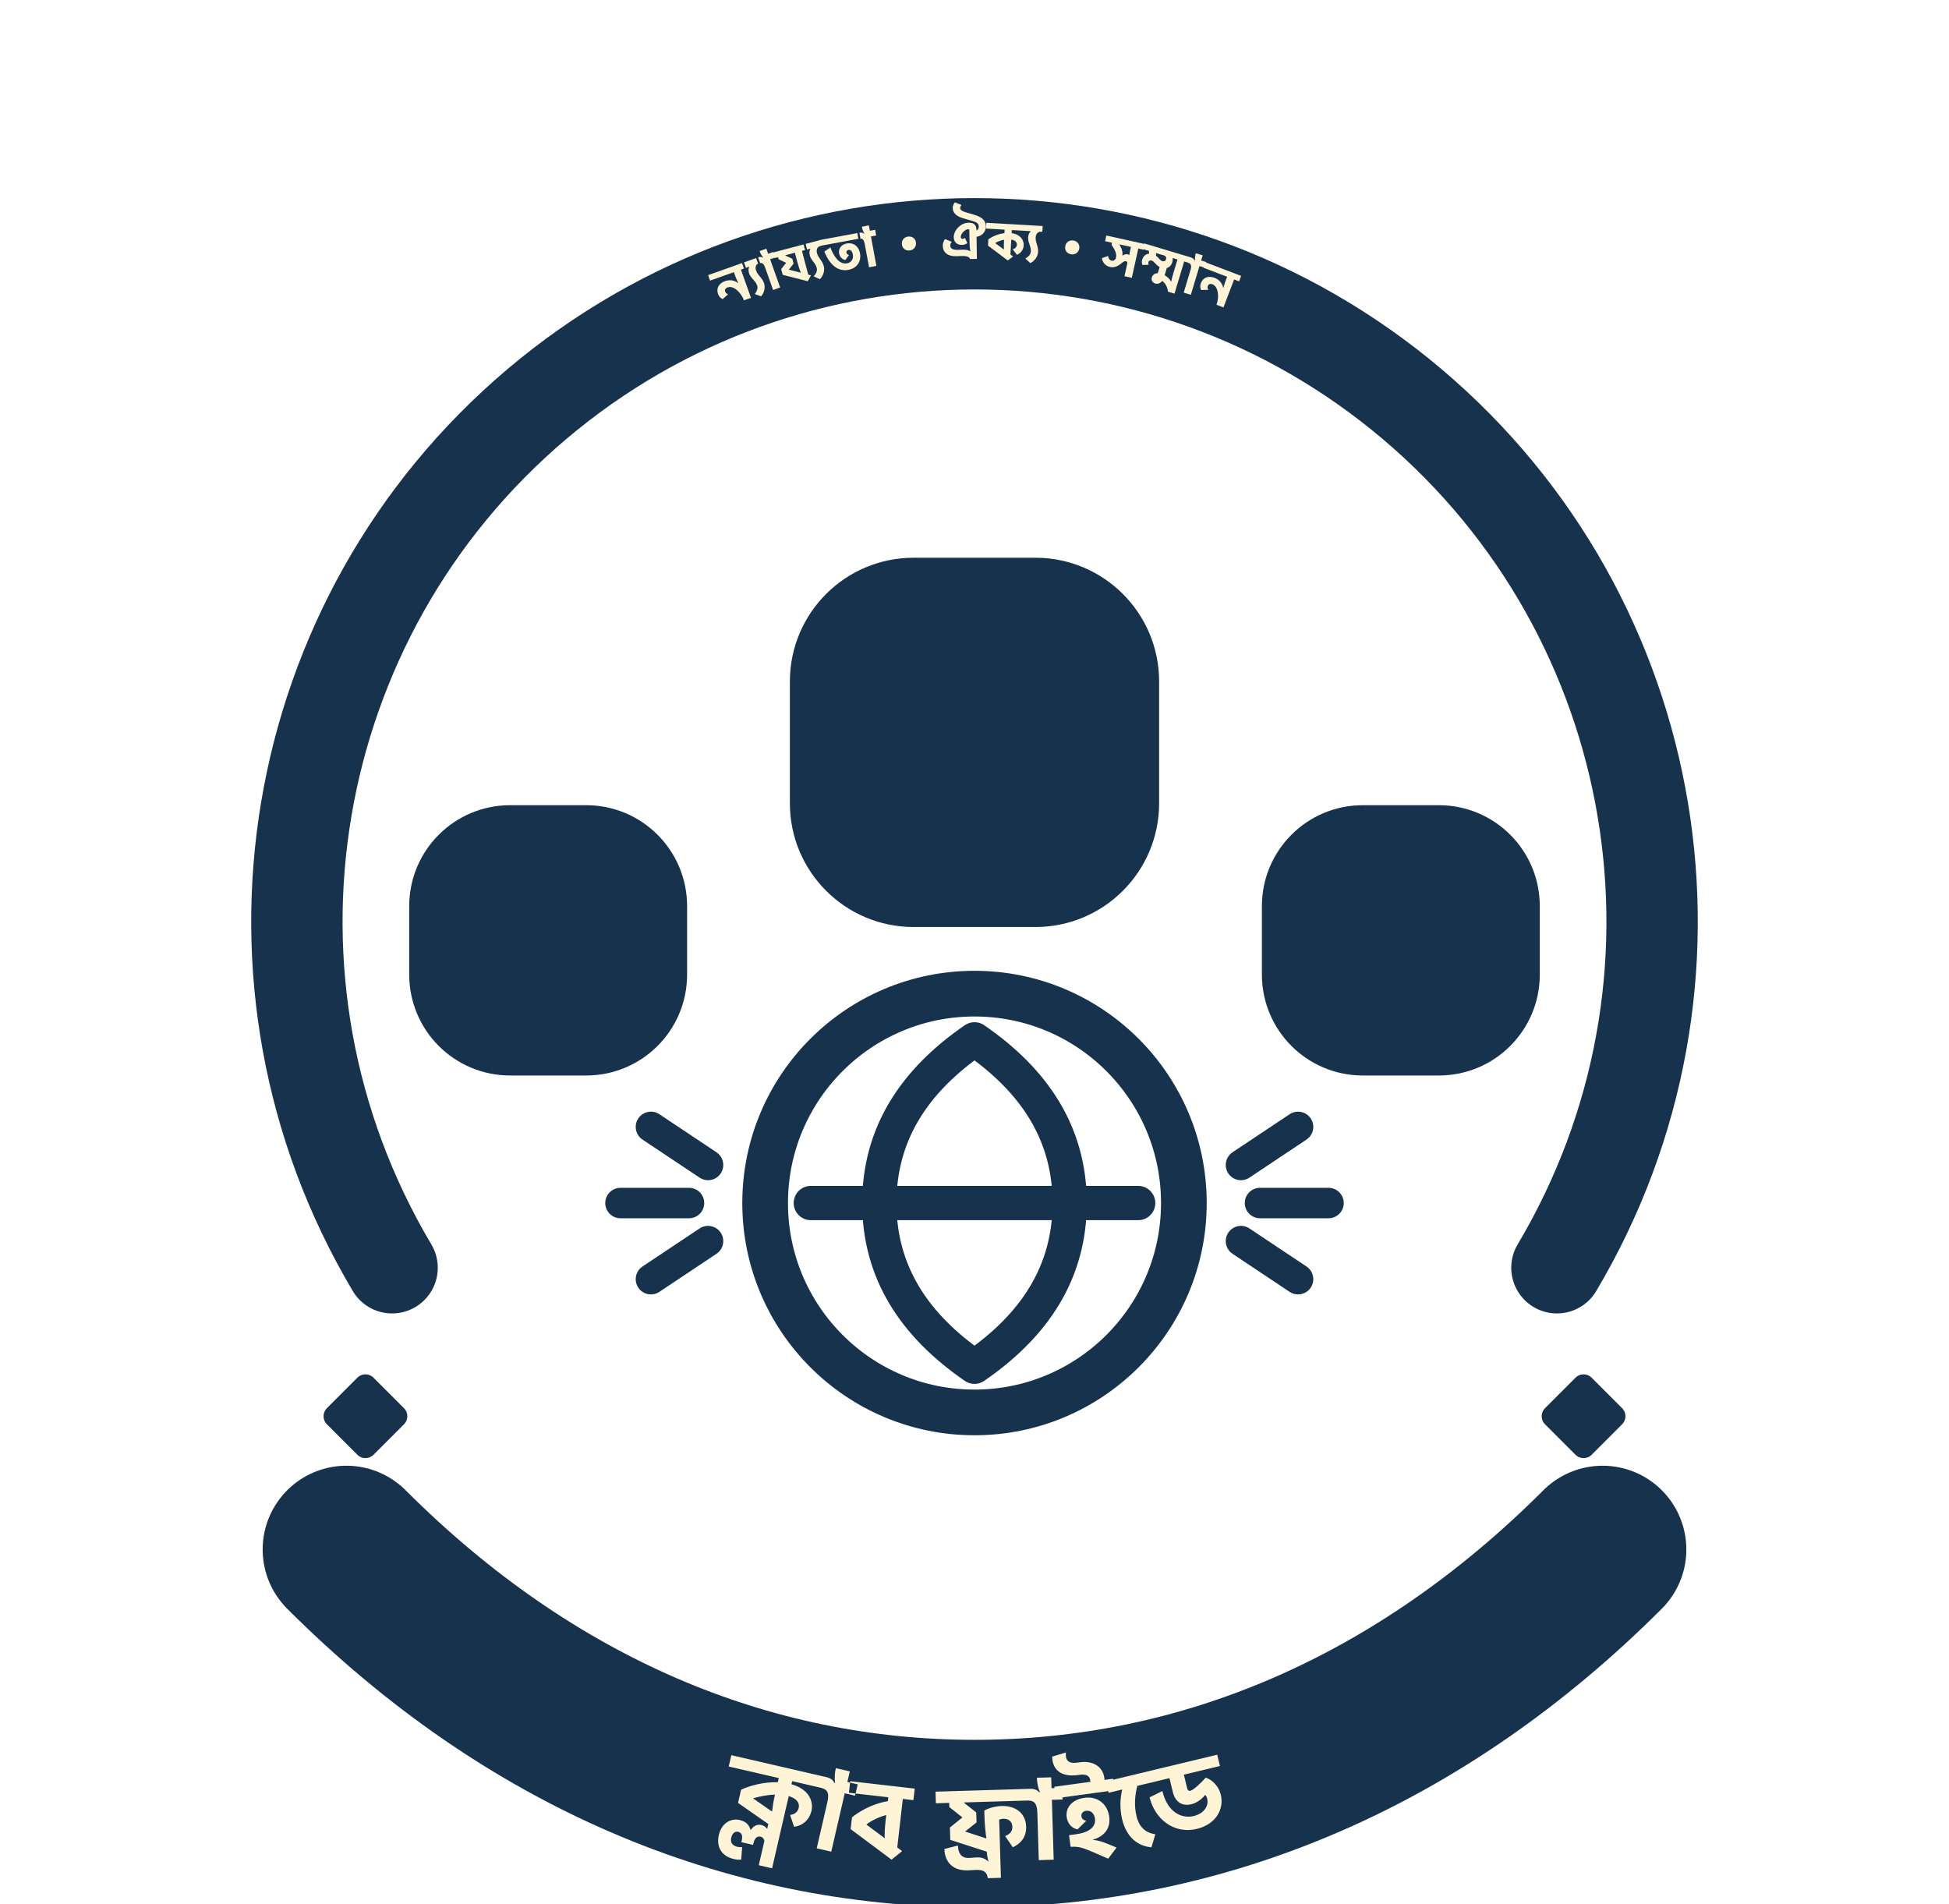
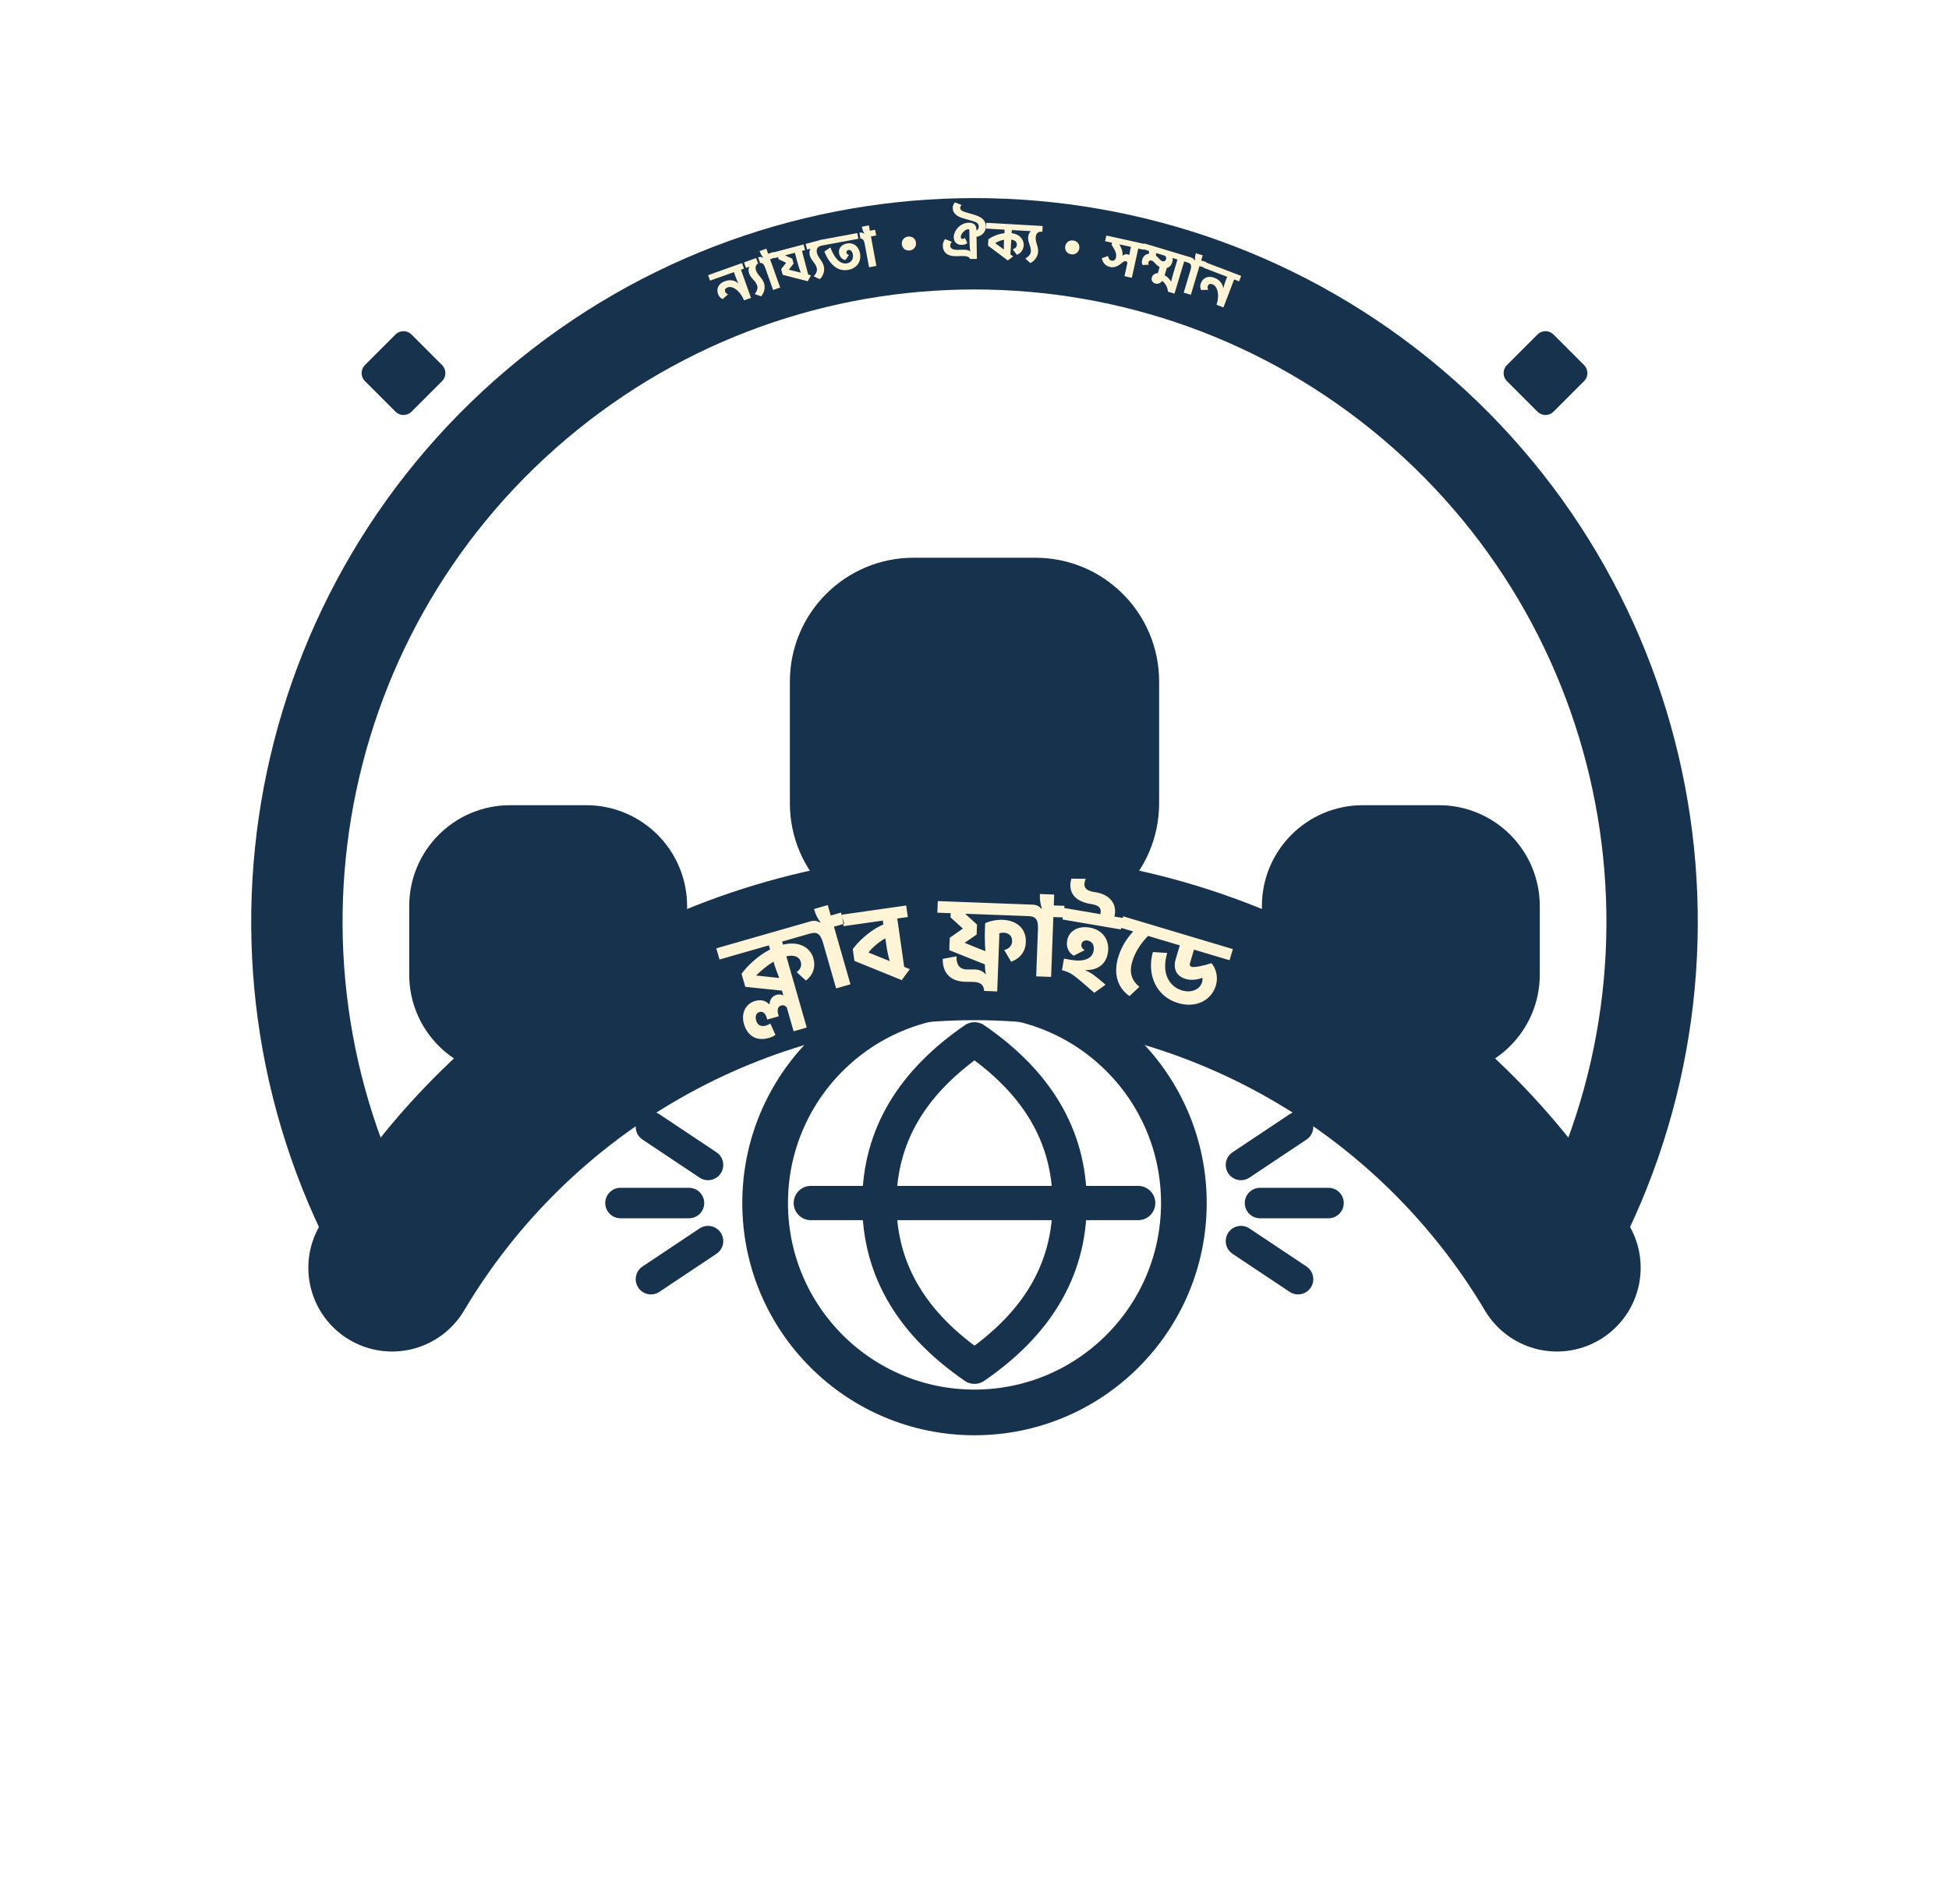
<svg xmlns="http://www.w3.org/2000/svg" viewBox="0 0 512 500" role="img" aria-labelledby="title desc" version="1.1" id="svg15">
  <g stroke="#17324D" stroke-width="13" stroke-linecap="round" stroke-linejoin="round" id="g8">
    <path fill="none" stroke="#17324D" d="M103 333a178 178 0 1 1 306 0" id="path1" />
    <g id="younger-member" aria-label="younger-member">
      <rect x="114" y="218" width="60" height="58" rx="20" fill="#17324D" stroke="#17324D" id="rect1" />
      <circle cx="144" cy="247" r="7" fill="none" stroke="none" id="circle1" />
    </g>
    <g id="adult-member" aria-label="adult-member">
      <rect x="214" y="153" width="84" height="84" rx="26" fill="#17324D" stroke="#17324D" id="rect2" />
      <circle cx="256" cy="195" r="9" fill="none" stroke="none" id="circle2" />
    </g>
    <g id="older-member" aria-label="older-member">
      <rect x="338" y="218" width="60" height="58" rx="20" fill="#17324D" stroke="#17324D" id="rect3" />
      <circle cx="368" cy="247" r="7" fill="none" stroke="none" id="circle3" />
    </g>
    <circle cx="256" cy="316" r="55" fill="none" stroke="#17324D" stroke-width="12" id="circle4" />
    <path fill="none" stroke="#17324D" stroke-width="9" d="M256 273c-16 11-25 25-25 43s9 32 25 43m0-86c16 11 25 25 25 43s-9 32-25 43m-43-43h86" id="path4" />
    <path fill="none" stroke="#17324D" stroke-width="8" d="M181 316h-18M186 306l-15-10M186 326l-15 10M331 316h18M326 306l15-10M326 326l15 10" id="path5" />
-     <path fill="none" stroke="#17324D" d="M91 407c48 48 105 72 165 72s117-24 165-72" id="path6" />
-     <path fill="#17324D" stroke="#17324D" stroke-width="6" d="m96 364 8 8-8 8-8-8z" id="path7" />
-     <path fill="#17324D" stroke="#17324D" stroke-width="6" d="m416 364 8 8-8 8-8-8z" id="path8" />
+     <path fill="none" stroke="#17324D" d="M103 333a178 178 0 0 1 306 0" id="path6" />
+     <path fill="#17324D" stroke="#17324D" stroke-width="6" d="m106 90 8 8-8 8-8-8z" id="path7" />
+     <path fill="#17324D" stroke="#17324D" stroke-width="6" d="m406 90 8 8-8 8-8-8z" id="path8" />
  </g>
  <defs id="defs8">
    <path id="motto-arc" d="M103 333a178 178 0 1 1 306 0" />
-     <path id="name-arc" d="M91 407c48 48 105 72 165 72s117-24 165-72" />
+     <path id="name-arc" d="M103 333a178 178 0 0 1 306 0" />
  </defs>
  <path d="M103 333a178 178 0 1 1 306 0" fill="none" stroke="#17324D" stroke-width="24" stroke-linecap="round" id="path9" />
-   <path d="M91 407c48 48 105 72 165 72s117-24 165-72" fill="none" stroke="#17324D" stroke-width="44" stroke-linecap="round" id="path10" />
+   <path d="M103 333a178 178 0 0 1 306 0" fill="none" stroke="#17324D" stroke-width="44" stroke-linecap="round" id="path10" />
  <g font-family="Kohinoor Bangla, Bangla Sangam MN, sans-serif" text-anchor="middle" id="g15">
    <g id="text14" style="font-weight:700;font-size:14px;letter-spacing:0" aria-label="ন্যায্যতা•ঐক্য•সম্মান">
      <path style="fill:#fff4d6" d="m 191.265,77.288 c -0.329,-0.091 -0.631,-0.311 -0.767,-0.693 -0.188,-0.528 0.106,-0.914 0.66,-1.111 1.583,-0.563 3.576,1.448 4.246,3.334 l 0.028,0.079 1.847,-0.657 -2.636,-7.413 1.319,-0.469 -0.511,-1.438 -9.432,3.353 0.511,1.438 6.266,-2.228 0.366,1.029 c 0.249,0.699 0.541,1.353 0.78,1.818 l -0.048,0.032 c -0.994,-0.791 -2.224,-0.948 -3.438,-0.516 -1.557,0.553 -2.381,1.827 -1.823,3.397 0.249,0.699 0.709,1.115 1.226,1.317 z m 5.529,-7.226 -1.359,0.483 -0.511,-1.438 4.234,-1.506 0.511,1.438 -0.383,0.136 c -0.646,0.23 -1,0.95 -0.662,1.9 0.46,1.293 1.564,1.851 2.062,3.249 0.403,1.134 0.134,2.508 -0.74,3.517 L 198.274,77.233 c 0.726,-0.927 0.835,-1.664 0.614,-2.284 -0.455,-1.28 -1.612,-1.775 -2.099,-3.146 -0.272,-0.765 -0.146,-1.33 0.024,-1.688 z m 2.804,-3.983 c 0.22,0.62 0.554,1.14 0.912,1.563 l -0.092,0.033 c -0.229,-0.142 -0.639,-0.293 -1.246,-0.077 l -0.541,0.192 0.511,1.438 0.053,-0.019 c 0.831,-0.295 1.355,-0.2 1.815,1.093 l 2.087,5.87 1.847,-0.657 -2.636,-7.413 1.319,-0.469 -0.511,-1.438 -1.319,0.469 -0.478,-1.345 -1.768,0.628 z m 6.689,0.978 2.531,-0.667 0.689,2.613 c 0.196,0.745 0.585,1.945 0.858,2.597 l -0.054,0.014 -3.087,-0.779 1.246,-1.588 -0.335,-1.273 -1.835,-0.863 z m 5.907,6.811 0.853,-1.542 -0.733,-0.198 -1.642,-6.227 1.354,-0.357 -0.389,-1.476 -8.583,2.263 0.389,1.476 0.948,-0.25 0.139,0.528 1.985,0.939 -1.3,1.66 0.396,1.503 z m 0.685,-8.549 -1.394,0.368 -0.389,-1.476 4.346,-1.146 0.389,1.476 -0.393,0.103 c -0.663,0.175 -1.076,0.863 -0.819,1.837 0.35,1.327 1.404,1.975 1.782,3.41 0.307,1.164 -0.076,2.51 -1.032,3.443 l -1.616,-0.747 c 0.801,-0.863 0.971,-1.588 0.804,-2.224 -0.346,-1.313 -1.457,-1.903 -1.829,-3.311 -0.207,-0.785 -0.034,-1.337 0.165,-1.68 z m 9.188,2.993 c -0.797,-0.151 -1.46,-0.812 -1.634,-1.748 -0.235,-1.266 0.604,-2.347 1.981,-2.602 1.872,-0.347 3.185,0.82 3.506,2.554 0.408,2.203 -0.833,3.956 -3.063,4.369 -2.918,0.541 -4.975,-1.57 -6.313,-4.796 l 1.605,-1.095 c 0.973,2.639 2.462,4.527 4.375,4.173 1.225,-0.227 1.718,-1.258 1.516,-2.345 -0.143,-0.771 -0.564,-1.277 -1.156,-1.167 -0.344,0.064 -0.59,0.351 -0.524,0.709 0.056,0.303 0.316,0.554 0.681,0.6 z m 3.694,-7.191 0.278,1.5 -10.476,1.941 -0.278,-1.5 z m 0.674,-1.435 c 0.12,0.647 0.367,1.213 0.654,1.687 l -0.096,0.018 c -0.203,-0.176 -0.585,-0.39 -1.218,-0.273 l -0.564,0.105 0.278,1.5 0.055,-0.01 c 0.867,-0.161 1.37,0.017 1.62,1.366 l 1.135,6.126 1.927,-0.357 -1.433,-7.736 1.377,-0.255 -0.278,-1.5 -1.377,0.255 -0.26,-1.404 -1.845,0.342 z" id="path15" />
      <path style="fill:#fff4d6" d="m 236.913,64.144 c 0.098,1.017 0.873,1.758 2.044,1.645 1.073,-0.104 1.775,-0.988 1.677,-2.005 -0.098,-1.017 -0.873,-1.758 -2.044,-1.645 -1.073,0.104 -1.775,0.988 -1.677,2.005 z" id="path16" />
      <path style="fill:#fff4d6" d="m 254.812,68.029 1.82,-0.03 -0.094,-5.795 c 1.564,-0.235 2.482,-1.469 2.462,-2.742 -0.023,-1.442 -0.935,-2.421 -3.018,-3.031 l -2.209,-0.65 c -0.872,-0.252 -1.521,-0.535 -1.531,-1.137 -0.005,-0.308 0.089,-0.534 0.365,-0.804 l -1.761,-0.685 c -0.33,0.383 -0.574,0.877 -0.564,1.507 0.023,1.428 1.283,2.247 2.605,2.632 l 2.743,0.796 c 0.985,0.278 1.481,0.676 1.493,1.404 0.009,0.546 -0.252,0.886 -0.613,1.06 l -0.004,-0.252 c -0.018,-1.12 -0.604,-1.824 -2.046,-1.801 -2.268,0.037 -3.941,2.192 -3.915,3.788 0.02,1.232 0.776,2.06 2.161,2.037 0.518,-0.008 1.061,-0.171 1.406,-0.485 l -0.638,-1.362 c -0.096,0.114 -0.318,0.271 -0.598,0.276 -0.308,0.005 -0.478,-0.132 -0.485,-0.538 -0.013,-0.798 1.144,-2.007 1.955,-2.02 0.168,-0.003 0.295,0.079 0.3,0.359 l 0.039,2.38 c 0.035,2.17 0.141,2.672 0.232,3.063 l -0.056,9.1e-4 c -0.51,-0.37 -1.183,-0.429 -1.911,-0.417 -0.434,0.007 -0.895,0.043 -1.343,0.05 -1.498,0.024 -1.968,-0.486 -1.978,-1.102 -0.007,-0.448 0.183,-0.787 0.418,-1.015 l -1.79,-0.713 c -0.165,0.213 -0.602,0.878 -0.587,1.774 0.028,1.722 1.291,2.751 3.405,2.717 0.42,-0.007 1.232,-0.034 1.708,-0.042 1.596,-0.026 1.925,0.403 2.029,0.779 z m 11.217,-2.54 c 0.598,-0.162 1.072,-0.598 1.107,-1.199 0.038,-0.657 -0.476,-1.233 -1.479,-1.347 l -0.223,3.886 0.713,0.532 -1.407,1.055 -5.189,-3.902 0.096,-1.677 c 1.152,-0.761 2.563,-1.409 4.214,-1.581 l 0.054,-0.936 -4.878,-0.28 0.087,-1.523 10.86,0.624 -0.087,1.523 -4.095,-0.235 -0.047,0.825 c 2.228,0.268 3.251,1.757 3.167,3.211 -0.065,1.132 -0.734,2.033 -1.768,2.465 z m -4.604,-1.639 2.247,1.658 0.056,0.003 c -0.044,-0.704 -0.014,-1.712 0.029,-2.452 l 0.005,-0.084 c -0.907,0.158 -1.668,0.479 -2.336,0.875 z m 9.351,-3.137 -1.44,-0.083 0.087,-1.523 4.487,0.258 -0.087,1.523 -0.405,-0.023 c -0.685,-0.039 -1.29,0.487 -1.348,1.493 -0.079,1.37 0.723,2.313 0.637,3.795 -0.069,1.202 -0.851,2.363 -2.049,2.953 l -1.305,-1.211 c 1.028,-0.572 1.416,-1.209 1.453,-1.866 0.078,-1.356 -0.796,-2.261 -0.712,-3.715 0.047,-0.811 0.382,-1.282 0.678,-1.546 z" id="path17" />
      <path style="fill:#fff4d6" d="m 279.827,64.717 c -0.147,1.011 0.43,1.915 1.593,2.084 1.067,0.155 1.959,-0.536 2.106,-1.548 0.147,-1.011 -0.43,-1.915 -1.593,-2.084 -1.067,-0.155 -1.959,0.536 -2.106,1.548 z" id="path18" />
      <path style="fill:#fff4d6" d="m 291.671,70.139 c 0.779,0.173 1.663,-0.062 2.446,-0.619 0.68,-0.48 1.158,-1.02 1.664,-0.908 0.287,0.064 0.422,0.294 0.356,0.595 l -0.739,3.335 1.927,0.427 1.702,-7.682 1.353,0.3 0.33,-1.49 -10.074,-2.232 -0.33,1.49 1.818,0.403 -0.118,0.533 0.401,0.648 c 0.518,0.832 0.983,1.709 0.759,2.721 -0.124,0.56 -0.539,0.942 -1.14,0.809 -0.656,-0.145 -0.823,-0.684 -0.933,-1.225 l -1.629,0.557 c 0.134,0.947 0.744,2.015 2.206,2.339 z m 4.997,-3.137 c -0.149,-0.105 -0.28,-0.162 -0.512,-0.214 -0.478,-0.106 -0.967,0.158 -1.312,0.355 0.029,-0.194 0.047,-0.405 0.038,-0.623 -0.02,-0.492 -0.171,-1.042 -0.508,-1.719 l -0.28,-0.55 0.012,-0.055 2.993,0.663 -0.203,0.916 c -0.045,0.205 -0.186,0.905 -0.229,1.226 z m 8.65,1.587 c -0.63,-0.189 -0.913,-0.903 -1.65,-1.416 0.028,-0.24 0.039,-0.471 0.023,-0.709 l 2.078,0.624 c 0.51,0.153 0.681,0.555 0.552,0.984 -0.129,0.429 -0.48,0.674 -1.003,0.517 z m 2.347,5.426 c -0.307,-0.633 -0.933,-1.274 -1.721,-1.716 l 0.572,-1.904 c 0.813,-0.224 1.249,-0.897 1.43,-1.5 0.153,-0.51 0.133,-0.881 0.063,-1.136 l 1.314,0.395 -1.023,3.406 c -0.531,1.77 -0.635,2.455 -0.635,2.455 z m 4.768,-4.927 0.439,-1.462 -12.269,-3.684 -0.439,1.462 1.636,0.491 c 0.064,0.224 0.072,0.489 0.036,0.756 -0.911,0.063 -1.525,0.697 -1.783,1.555 -0.169,0.563 -0.078,1.087 0.091,1.401 l 1.615,-0.071 c -0.086,-0.201 -0.137,-0.421 -0.056,-0.689 0.101,-0.335 0.396,-0.539 0.838,-0.406 0.711,0.213 1.063,1.182 2.093,1.695 l -0.47,1.613 c -0.779,0.015 -1.373,0.435 -1.579,1.119 -0.242,0.805 0.237,1.401 0.921,1.607 0.577,0.173 1.271,0.002 1.804,-0.701 0.906,0.681 1.408,1.738 1.516,2.838 l 1.716,0.515 2.537,-8.447 z m 1.681,-2.433 c -0.189,0.63 -0.228,1.247 -0.19,1.8 l -0.094,-0.028 c -0.101,-0.249 -0.342,-0.614 -0.959,-0.799 l -0.55,-0.165 -0.439,1.462 0.054,0.016 c 0.845,0.254 1.211,0.641 0.816,1.955 l -1.792,5.967 1.877,0.564 2.263,-7.536 1.341,0.403 0.439,-1.462 -1.341,-0.403 0.411,-1.368 -1.797,-0.54 z m 3.324,9.468 c -0.192,-0.283 -0.278,-0.646 -0.133,-1.025 0.2,-0.523 0.674,-0.627 1.223,-0.417 1.57,0.599 1.781,3.422 1.068,5.292 l -0.03,0.078 1.831,0.699 2.805,-7.351 1.308,0.499 0.544,-1.426 -9.352,-3.568 -0.544,1.426 6.213,2.37 -0.389,1.02 c -0.264,0.693 -0.467,1.38 -0.586,1.889 l -0.057,-0.007 c -0.244,-1.247 -1.077,-2.164 -2.281,-2.623 -1.543,-0.589 -2.998,-0.155 -3.592,1.402 -0.264,0.693 -0.184,1.308 0.078,1.798 z" id="path19" />
    </g>
-     <path d="m 216.455,469.78 0.686,-2.974 -25.019,-5.773 -0.686,2.974 13.15,3.034 -0.252,1.091 c -3.683,-0.103 -7.455,0.924 -9.65,1.969 l -0.799,3.465 7.946,5.54 -0.283,1.228 -0.082,-0.019 c -0.222,-0.281 -0.577,-0.737 -1.478,-0.944 -1.2,-0.277 -2.153,0.365 -2.735,1.266 l -0.109,-0.025 c -0.241,-0.947 -0.894,-2.103 -2.804,-2.544 -2.374,-0.548 -4.787,0.821 -5.498,3.904 -0.711,3.083 0.638,5.578 3.967,6.346 0.655,0.151 1.356,0.227 1.897,0.122 l 0.26,-3.245 c -0.38,0.027 -0.863,0.002 -1.272,-0.092 -0.982,-0.227 -1.946,-0.909 -1.606,-2.382 0.277,-1.2 1.007,-1.75 1.826,-1.561 0.818,0.189 1.259,0.894 0.957,2.204 l -0.12,0.518 3.083,0.711 0.12,-0.518 c 0.271,-1.173 0.917,-1.857 1.817,-1.65 0.655,0.151 0.936,0.676 1.033,1.129 l -1.473,6.384 3.492,0.806 4.375,-18.962 c 1.994,0.575 2.932,1.74 2.623,3.077 -0.264,1.146 -1.156,1.773 -2.269,1.862 l 1.062,3.119 c 2.344,-0.321 4.027,-1.887 4.562,-4.206 0.535,-2.319 -0.51,-5.635 -5.262,-6.961 l 0.189,-0.818 z m -13.631,6.022 -0.136,-0.032 -4.871,-3.423 c 1.899,-0.51 3.889,-0.913 5.769,-0.968 l -0.057,0.246 c -0.302,1.31 -0.571,2.972 -0.705,4.176 z m 16.697,-11.09 c -0.296,1.282 -0.294,2.518 -0.145,3.616 l -0.191,-0.044 c -0.233,-0.485 -0.762,-1.182 -2.017,-1.471 l -1.119,-0.258 -0.686,2.974 0.109,0.025 c 1.719,0.397 2.5,1.123 1.883,3.796 l -2.801,12.141 3.82,0.881 3.538,-15.333 2.728,0.63 0.686,-2.974 -2.728,-0.63 0.642,-2.783 -3.656,-0.844 z m 13.836,7.375 -10.348,-1.186 0.348,-3.032 16.941,1.942 -0.348,3.032 -2.782,-0.319 -1.46,12.741 1.271,0.963 -2.766,2.248 -10.748,-8.024 0.354,-3.088 c 1.374,-1.167 5.09,-3.588 9.421,-4.247 z m -0.536,4.673 c -2.38,0.601 -4.527,1.877 -5.219,2.502 l 4.753,3.532 0.111,0.013 c -0.143,-0.721 -0.031,-2.681 0.164,-4.378 z m 26.675,16.583 3.442,-0.103 -0.458,-15.281 c 0.333,-0.122 0.722,-0.218 1.086,-0.229 1.315,-0.04 2.345,0.658 2.388,2.113 0.044,1.455 -1.084,2.161 -1.917,2.411 l 2.022,2.965 c 1.603,-0.72 3.602,-2.265 3.507,-5.428 -0.109,-3.638 -2.939,-5.514 -6.409,-5.41 -1.763,0.053 -3.54,0.582 -4.586,1.202 l 0.055,1.847 c 0.046,1.539 0.262,4.054 0.5,5.447 l -0.112,0.003 -5.488,-1.796 3.01,-2.387 -0.079,-2.631 -3.185,-2.51 -0.003,-0.112 17.464,-0.524 -0.091,-3.051 -24.881,0.746 0.091,3.051 3.498,-0.105 0.033,1.092 3.443,2.726 -3.282,2.648 0.097,3.247 9.589,3.102 c 0.052,0.811 0.195,1.843 0.44,2.536 l -0.112,0.003 c -0.922,-0.869 -1.881,-1.064 -2.86,-1.035 -0.924,0.028 -1.089,0.117 -2.153,0.149 -2.379,0.071 -2.854,-1.763 -2.899,-3.275 l -3.558,0.919 c 0.088,2.939 1.741,5.746 6.191,5.613 1.147,-0.034 1.09,-0.089 2.153,-0.121 2.015,-0.06 2.847,0.587 3.063,2.177 z m 12.915,-26.103 c 0.04,1.315 0.355,2.51 0.778,3.534 l -0.196,0.006 c -0.348,-0.41 -1.037,-0.949 -2.324,-0.911 l -1.147,0.034 0.091,3.051 0.112,-0.003 c 1.763,-0.053 2.703,0.451 2.785,3.194 l 0.374,12.454 3.918,-0.118 -0.472,-15.729 2.799,-0.084 -0.091,-3.051 -2.799,0.084 -0.086,-2.855 -3.75,0.113 z m 7.803,10.037 c 0.216,1.581 1.155,2.866 2.847,3.256 l 2.29,-2.263 c -0.787,-0.175 -1.184,-0.601 -1.264,-1.184 -0.106,-0.777 0.412,-1.328 1.216,-1.438 1.304,-0.178 2.158,0.694 2.344,2.053 0.3,2.192 -1.594,3.638 -4.923,4.093 l -1.886,0.258 0.417,3.052 c 2.662,-0.166 3.435,0.322 9.865,3.116 l 2.199,-2.929 -2.157,-0.892 c -1.975,-0.804 -2.821,-0.999 -3.965,-1.097 l -0.015,-0.111 c 2.638,-0.756 4.657,-2.728 4.21,-6.002 -0.455,-3.329 -3.032,-5.435 -6.528,-4.957 -3.329,0.455 -4.974,2.687 -4.651,5.045 z m -3.81,-15.87 c 0.01,0.281 0.02,0.562 0.058,0.84 0.326,2.386 2.047,4.637 6.736,3.996 l 0.25,-0.034 c 1.803,-0.247 2.779,0.072 2.984,1.57 0.011,0.083 0.023,0.166 0.034,0.25 l -9.488,1.298 0.414,3.024 15.424,-2.109 -0.414,-3.024 -2.247,0.307 c 0.005,-0.17 -0.018,-0.337 -0.041,-0.503 -0.448,-3.274 -3.335,-4.546 -6.359,-4.133 l -0.832,0.114 c -2.164,0.296 -2.768,-0.611 -2.905,-1.609 -0.049,-0.361 -0.043,-0.729 -0.005,-1.073 z m 27.103,20.402 c -2.543,-0.396 -4.235,-1.804 -4.949,-4.771 -0.727,-3.022 -0.336,-5.708 0.193,-7.937 l 1.96,-0.471 -0.714,-2.967 -9.474,2.278 0.714,2.967 3.566,-0.858 c -0.536,2.202 -0.703,4.978 -0.009,7.864 1.133,4.71 4.202,7.053 7.69,7.309 z m 16.969,-17.933 -0.714,-2.967 -20.853,5.015 0.714,2.967 7.595,-1.827 0.871,3.621 c 0.602,2.505 2.308,3.851 4.895,3.229 1.606,-0.386 2.934,-1.57 3.642,-2.46 0.242,0.287 0.415,0.649 0.507,1.03 0.439,1.824 -0.795,3.877 -3.518,4.532 -3.022,0.727 -6.866,-0.768 -8.26,-6.567 l -3.37,1.674 c 1.436,5.731 6.426,9.715 12.442,8.268 4.928,-1.185 7.204,-5.131 6.274,-8.996 -0.537,-2.232 -2.267,-3.919 -3.953,-4.463 -1.379,1.57 -3.276,3.264 -4.011,3.441 -0.381,0.092 -0.72,3.3e-4 -0.897,-0.735 l -0.838,-3.485 z" id="text15" style="font-weight:800;font-size:28px;letter-spacing:0;fill:#fff4d6" aria-label="ক্লাব ফ্রাইডে" />
+     <path d="m 213.693,244.96 -0.841,-2.934 -24.683,7.073 0.841,2.934 12.974,-3.718 0.309,1.077 c -3.272,1.695 -6.073,4.42 -7.487,6.398 l 0.98,3.418 9.635,0.996 0.347,1.211 -0.081,0.023 c -0.331,-0.138 -0.862,-0.365 -1.75,-0.11 -1.184,0.339 -1.707,1.363 -1.779,2.432 l -0.108,0.031 c -0.67,-0.711 -1.801,-1.406 -3.685,-0.866 -2.342,0.671 -3.79,3.037 -2.918,6.079 0.872,3.042 3.261,4.571 6.545,3.63 0.646,-0.185 1.296,-0.459 1.719,-0.813 l -1.345,-2.964 c -0.319,0.208 -0.754,0.42 -1.157,0.535 -0.969,0.278 -2.142,0.148 -2.559,-1.306 -0.339,-1.184 0.033,-2.019 0.841,-2.251 0.807,-0.231 1.535,0.172 1.905,1.464 l 0.147,0.511 3.042,-0.872 -0.147,-0.511 c -0.332,-1.157 -0.098,-2.069 0.791,-2.324 0.646,-0.185 1.146,0.138 1.45,0.487 l 1.805,6.299 3.445,-0.987 -5.36,-18.707 c 2.023,-0.463 3.408,0.101 3.786,1.42 0.324,1.131 -0.152,2.112 -1.083,2.728 l 2.44,2.213 c 1.895,-1.417 2.609,-3.602 1.953,-5.89 -0.656,-2.288 -3.177,-4.682 -7.976,-3.54 l -0.231,-0.807 z m -9.006,11.872 -0.135,0.039 -5.92,-0.634 c 1.414,-1.366 2.959,-2.683 4.578,-3.642 l 0.069,0.242 c 0.37,1.292 0.941,2.876 1.407,3.995 z m 9.232,-17.791 c 0.362,1.265 0.963,2.345 1.626,3.233 l -0.188,0.054 c -0.439,-0.311 -1.239,-0.664 -2.477,-0.31 l -1.104,0.316 0.841,2.934 0.108,-0.031 c 1.696,-0.486 2.731,-0.229 3.486,2.409 l 3.432,11.978 3.768,-1.08 -4.335,-15.127 2.692,-0.771 -0.841,-2.934 -2.692,0.771 -0.787,-2.746 -3.607,1.034 z m 17.997,2.766 -10.312,1.471 -0.431,-3.021 16.881,-2.409 0.431,3.021 -2.772,0.396 1.812,12.695 1.473,0.61 -2.107,2.874 -12.429,-5.043 -0.439,-3.077 c 1.034,-1.477 4.016,-4.759 8.039,-6.493 z m 0.664,4.657 c -2.15,1.184 -3.905,2.961 -4.416,3.741 l 5.492,2.214 0.111,-0.016 c -0.321,-0.661 -0.708,-2.586 -0.95,-4.277 z m 25.949,13.824 3.442,0.129 0.572,-15.277 c 0.34,-0.099 0.735,-0.169 1.099,-0.155 1.315,0.049 2.295,0.814 2.241,2.269 -0.054,1.455 -1.227,2.084 -2.075,2.276 l 1.817,3.094 c 1.648,-0.611 3.746,-2.017 3.865,-5.179 0.136,-3.637 -2.56,-5.7 -6.03,-5.83 -1.763,-0.066 -3.571,0.343 -4.657,0.89 l -0.069,1.847 c -0.058,1.539 -0.012,4.062 0.131,5.469 l -0.112,-0.004 -5.355,-2.162 3.164,-2.179 0.099,-2.63 -3.008,-2.719 0.004,-0.112 17.46,0.654 0.114,-3.05 -24.875,-0.932 -0.114,3.05 3.498,0.131 -0.041,1.091 3.252,2.952 -3.453,2.42 -0.122,3.246 9.359,3.741 c -0.002,0.812 0.071,1.852 0.268,2.56 l -0.112,-0.004 c -0.862,-0.929 -1.805,-1.188 -2.784,-1.225 -0.923,-0.035 -1.094,0.043 -2.158,0.003 -2.378,-0.089 -2.729,-1.952 -2.672,-3.462 l -3.612,0.677 c -0.11,2.938 1.35,5.851 5.799,6.017 1.147,0.043 1.093,-0.015 2.157,0.025 2.015,0.075 2.801,0.777 2.909,2.379 z m 14.645,-25.174 c -0.049,1.315 0.185,2.529 0.538,3.579 l -0.196,-0.007 c -0.32,-0.432 -0.971,-1.017 -2.258,-1.065 l -1.147,-0.043 -0.114,3.05 0.112,0.004 c 1.763,0.066 2.666,0.632 2.563,3.374 l -0.466,12.451 3.917,0.147 0.589,-15.725 2.798,0.105 0.114,-3.05 -2.798,-0.105 0.107,-2.854 -3.749,-0.14 z m 7.161,11.958 c -0.268,1.573 0.243,3.08 1.741,3.96 l 2.863,-1.473 c -0.698,-0.403 -0.95,-0.928 -0.851,-1.508 0.131,-0.773 0.791,-1.144 1.591,-1.008 1.297,0.221 1.851,1.309 1.621,2.661 -0.371,2.181 -2.611,2.993 -5.923,2.43 l -1.877,-0.319 -0.516,3.036 c 2.59,0.639 3.181,1.336 8.478,5.929 l 2.976,-2.135 -1.79,-1.497 c -1.644,-1.359 -2.392,-1.798 -3.454,-2.235 l 0.019,-0.11 c 2.743,0.069 5.261,-1.207 5.815,-4.465 0.563,-3.312 -1.264,-6.094 -4.743,-6.685 -3.312,-0.563 -5.55,1.073 -5.949,3.419 z m 1.121,-16.282 c -0.074,0.271 -0.149,0.543 -0.196,0.819 -0.404,2.374 0.564,5.038 5.229,5.831 l 0.248,0.042 c 1.794,0.305 2.63,0.902 2.377,2.392 -0.014,0.083 -0.028,0.166 -0.042,0.248 l -9.441,-1.605 -0.512,3.009 15.348,2.609 0.512,-3.009 -2.236,-0.38 c 0.056,-0.161 0.084,-0.327 0.112,-0.492 0.554,-3.257 -1.819,-5.336 -4.828,-5.848 l -0.828,-0.141 c -2.153,-0.366 -2.458,-1.412 -2.289,-2.406 0.061,-0.359 0.177,-0.708 0.316,-1.025 z m 17.863,28.416 c -2,-1.62 -2.756,-3.687 -1.882,-6.611 0.89,-2.978 2.577,-5.104 4.155,-6.766 l 1.932,0.577 0.874,-2.924 -9.336,-2.789 -0.874,2.924 3.515,1.05 c -1.57,1.635 -3.109,3.951 -3.959,6.795 -1.387,4.641 0.09,8.209 2.978,10.182 z m 23.681,-6.981 0.874,-2.924 -20.551,-6.139 -0.874,2.924 7.485,2.236 -1.066,3.568 c -0.737,2.468 0.061,4.489 2.61,5.251 1.583,0.473 3.326,0.117 4.385,-0.297 0.065,0.37 0.033,0.77 -0.079,1.145 -0.537,1.798 -2.636,2.953 -5.318,2.152 -2.978,-0.89 -5.551,-4.113 -3.844,-9.827 l -3.755,-0.245 c -1.637,5.677 0.676,11.628 6.605,13.399 4.856,1.451 8.806,-0.817 9.945,-4.627 0.657,-2.2 0.008,-4.527 -1.176,-5.845 -1.981,0.665 -4.472,1.177 -5.196,0.961 -0.376,-0.112 -0.623,-0.361 -0.406,-1.086 l 1.026,-3.434 z" id="text15" style="font-weight:800;font-size:28px;letter-spacing:0;fill:#fff4d6" aria-label="ক্লাব ফ্রাইডে" />
  </g>
</svg>
